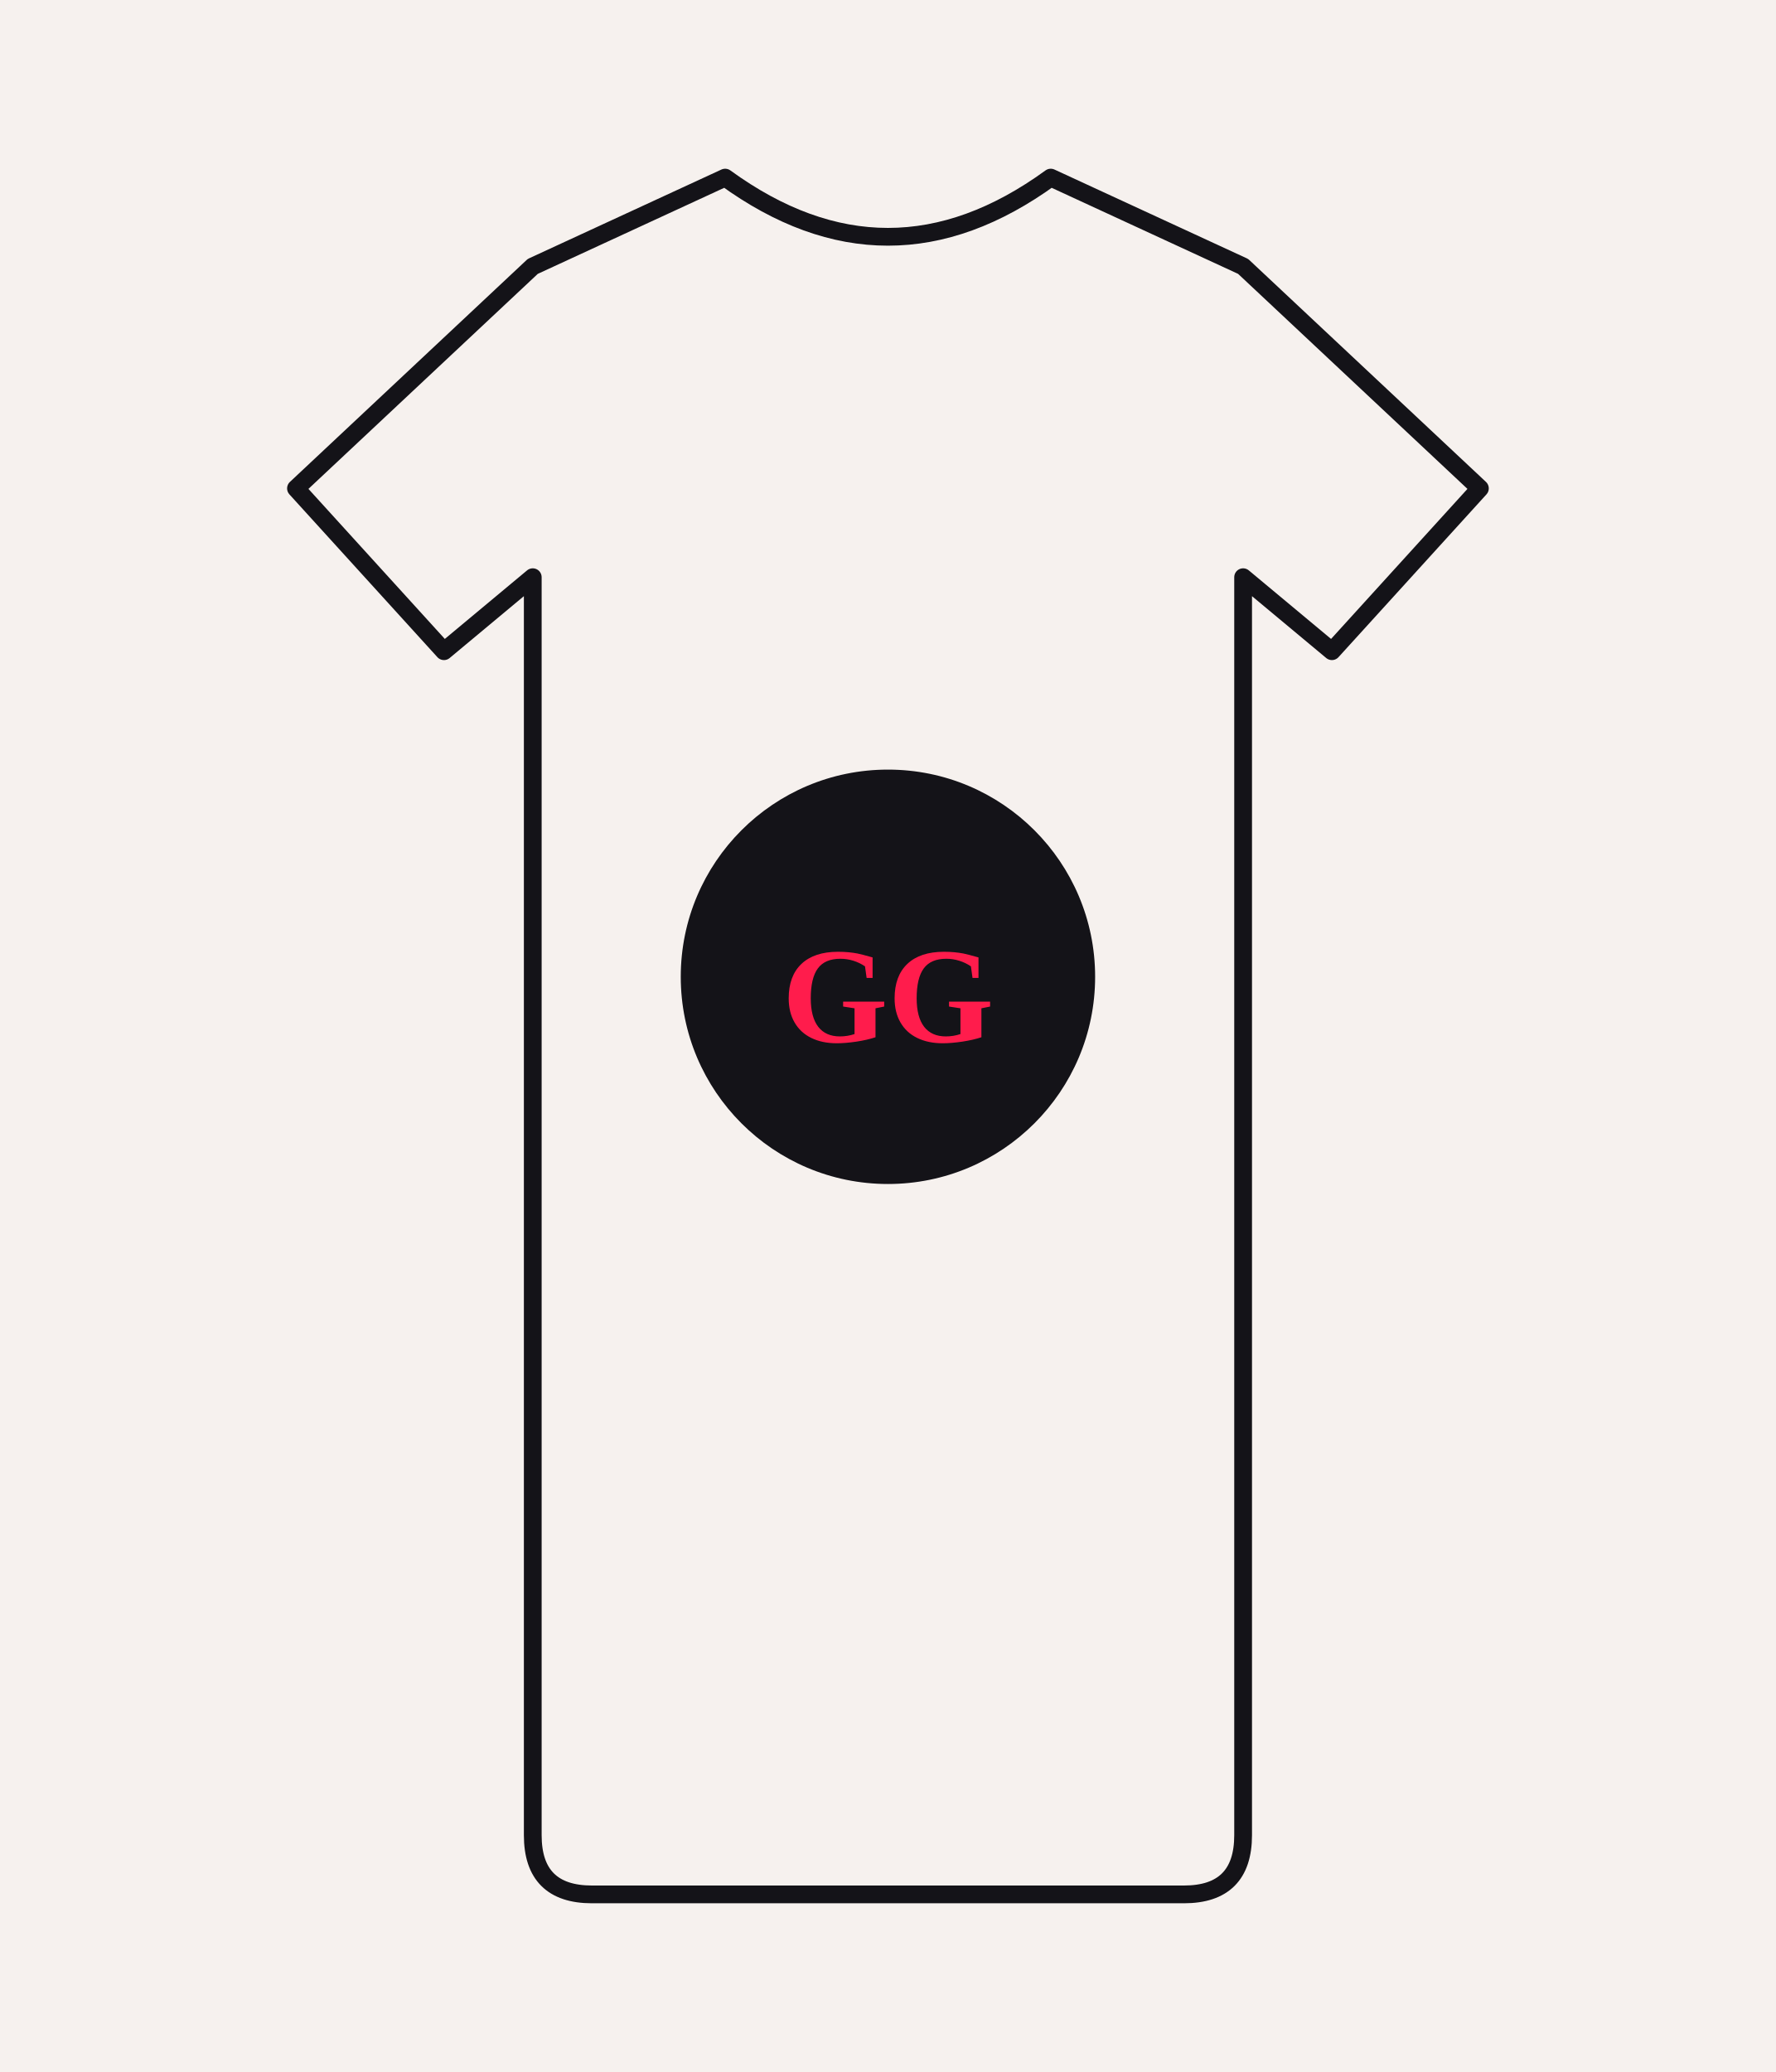
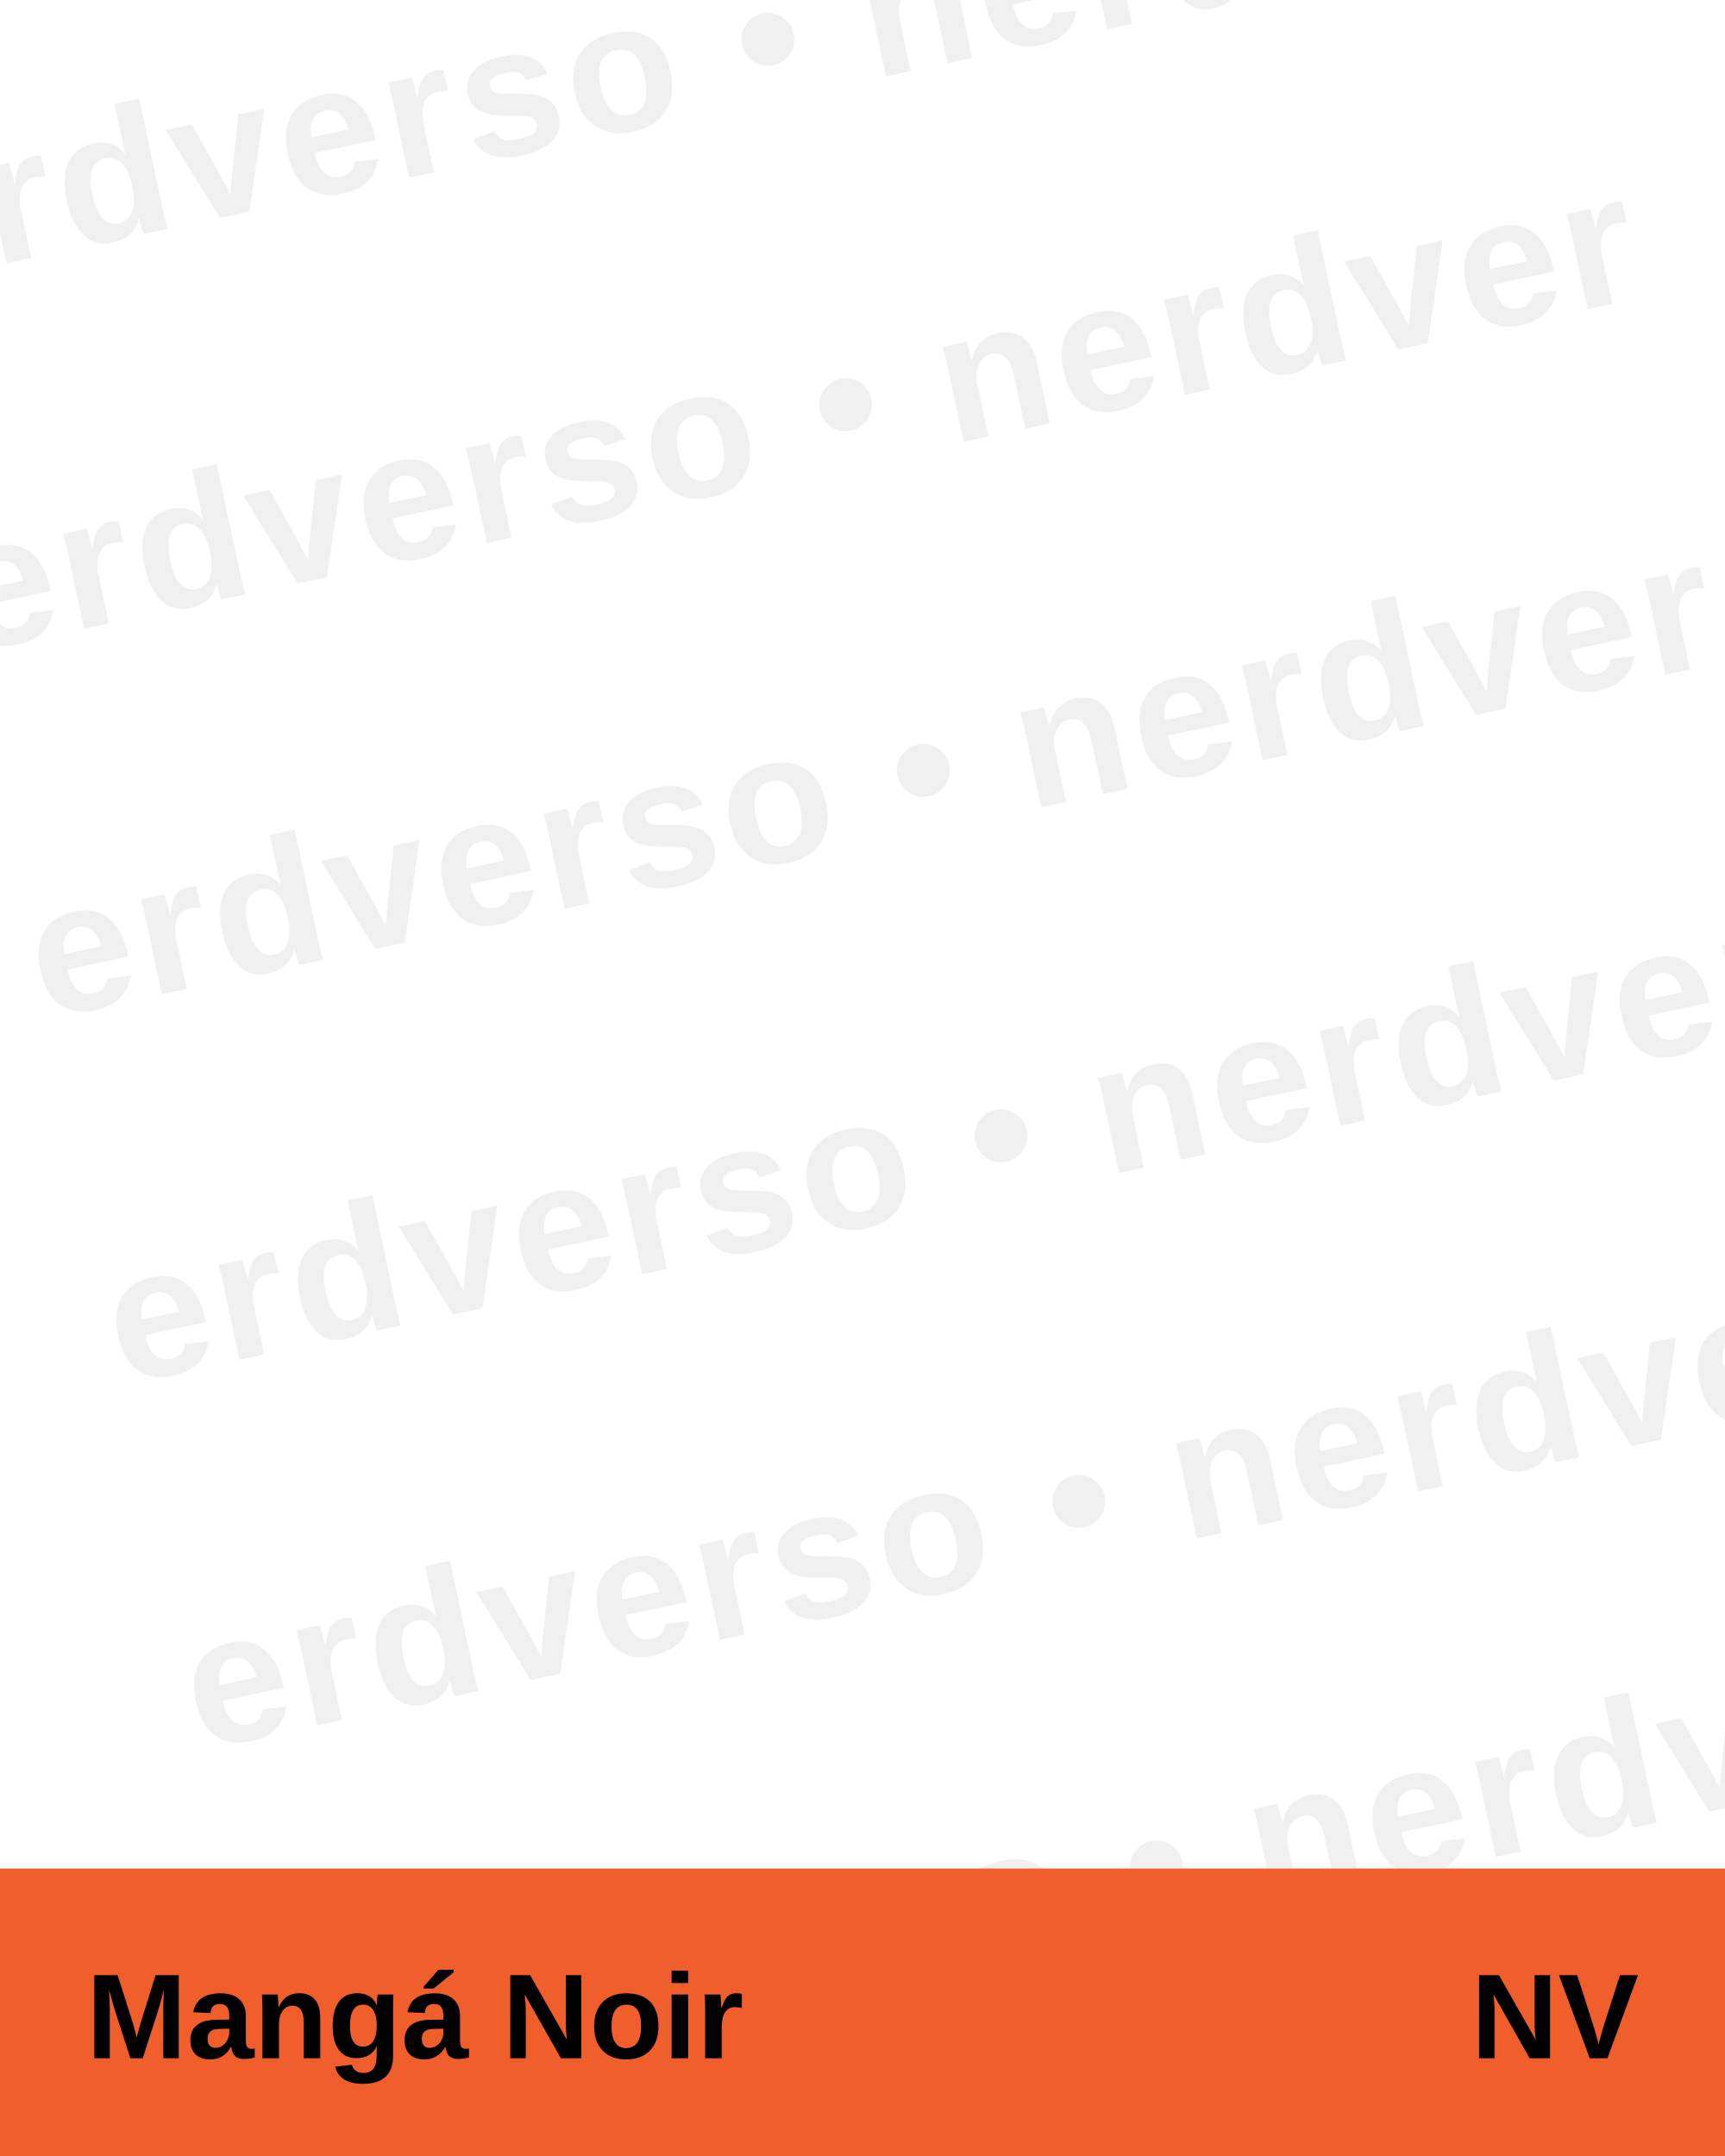
- <svg xmlns="http://www.w3.org/2000/svg" viewBox="0 0 600 700">
-   <rect width="600" height="700" fill="#F6F1EE" />
-   <path d="M180 90 L245 60 Q300 100 355 60 L420 90 L500 165 L450 220 L420 195 L420 620 Q420 640 400 640 L200 640 Q180 640 180 620 L180 195 L150 220 L100 165 Z" fill="#F6F1EE" stroke="#141318" stroke-width="6" stroke-linejoin="round" />
-   <circle cx="300" cy="330" r="70" fill="#141318" />
-   <text x="300" y="352" font-family="Georgia, 'Times New Roman', serif" font-size="46" font-weight="700" text-anchor="middle" fill="#FF1C4C">GG</text>
+ <svg xmlns="http://www.w3.org/2000/svg" viewBox="0 0 600 750">
+   <defs>
+     <pattern id="wm" width="700" height="130" patternUnits="userSpaceOnUse" patternTransform="rotate(-12) translate(-60,-40)">
+       <text x="-40" y="-130" font-family="Arial Black, Arial, Helvetica, sans-serif" font-size="64" font-weight="900" fill="#000000" opacity="0.06" letter-spacing="2">nerdverso • nerdverso • nerdverso • nerdverso</text>
+       <text x="-40" y="0" font-family="Arial Black, Arial, Helvetica, sans-serif" font-size="64" font-weight="900" fill="#000000" opacity="0.06" letter-spacing="2">nerdverso • nerdverso • nerdverso • nerdverso</text>
+       <text x="-40" y="130" font-family="Arial Black, Arial, Helvetica, sans-serif" font-size="64" font-weight="900" fill="#000000" opacity="0.06" letter-spacing="2">nerdverso • nerdverso • nerdverso • nerdverso</text>
+       <text x="-40" y="260" font-family="Arial Black, Arial, Helvetica, sans-serif" font-size="64" font-weight="900" fill="#000000" opacity="0.06" letter-spacing="2">nerdverso • nerdverso • nerdverso • nerdverso</text>
+       <text x="-40" y="390" font-family="Arial Black, Arial, Helvetica, sans-serif" font-size="64" font-weight="900" fill="#000000" opacity="0.06" letter-spacing="2">nerdverso • nerdverso • nerdverso • nerdverso</text>
+     </pattern>
+   </defs>
+   <rect width="600" height="750" fill="#FFFFFF" />
+   <rect width="600" height="750" fill="url(#wm)" />
+   <rect x="0" y="650" width="600" height="100" fill="#F05E2B" />
+   <text x="30" y="716" font-family="Arial Black, Arial, Helvetica, sans-serif" font-size="42" font-weight="900" fill="#000000">Mangá Noir</text>
+   <text x="570" y="716" font-family="Arial Black, Arial, Helvetica, sans-serif" font-size="42" font-weight="900" fill="#000000" text-anchor="end">NV</text>
</svg>
